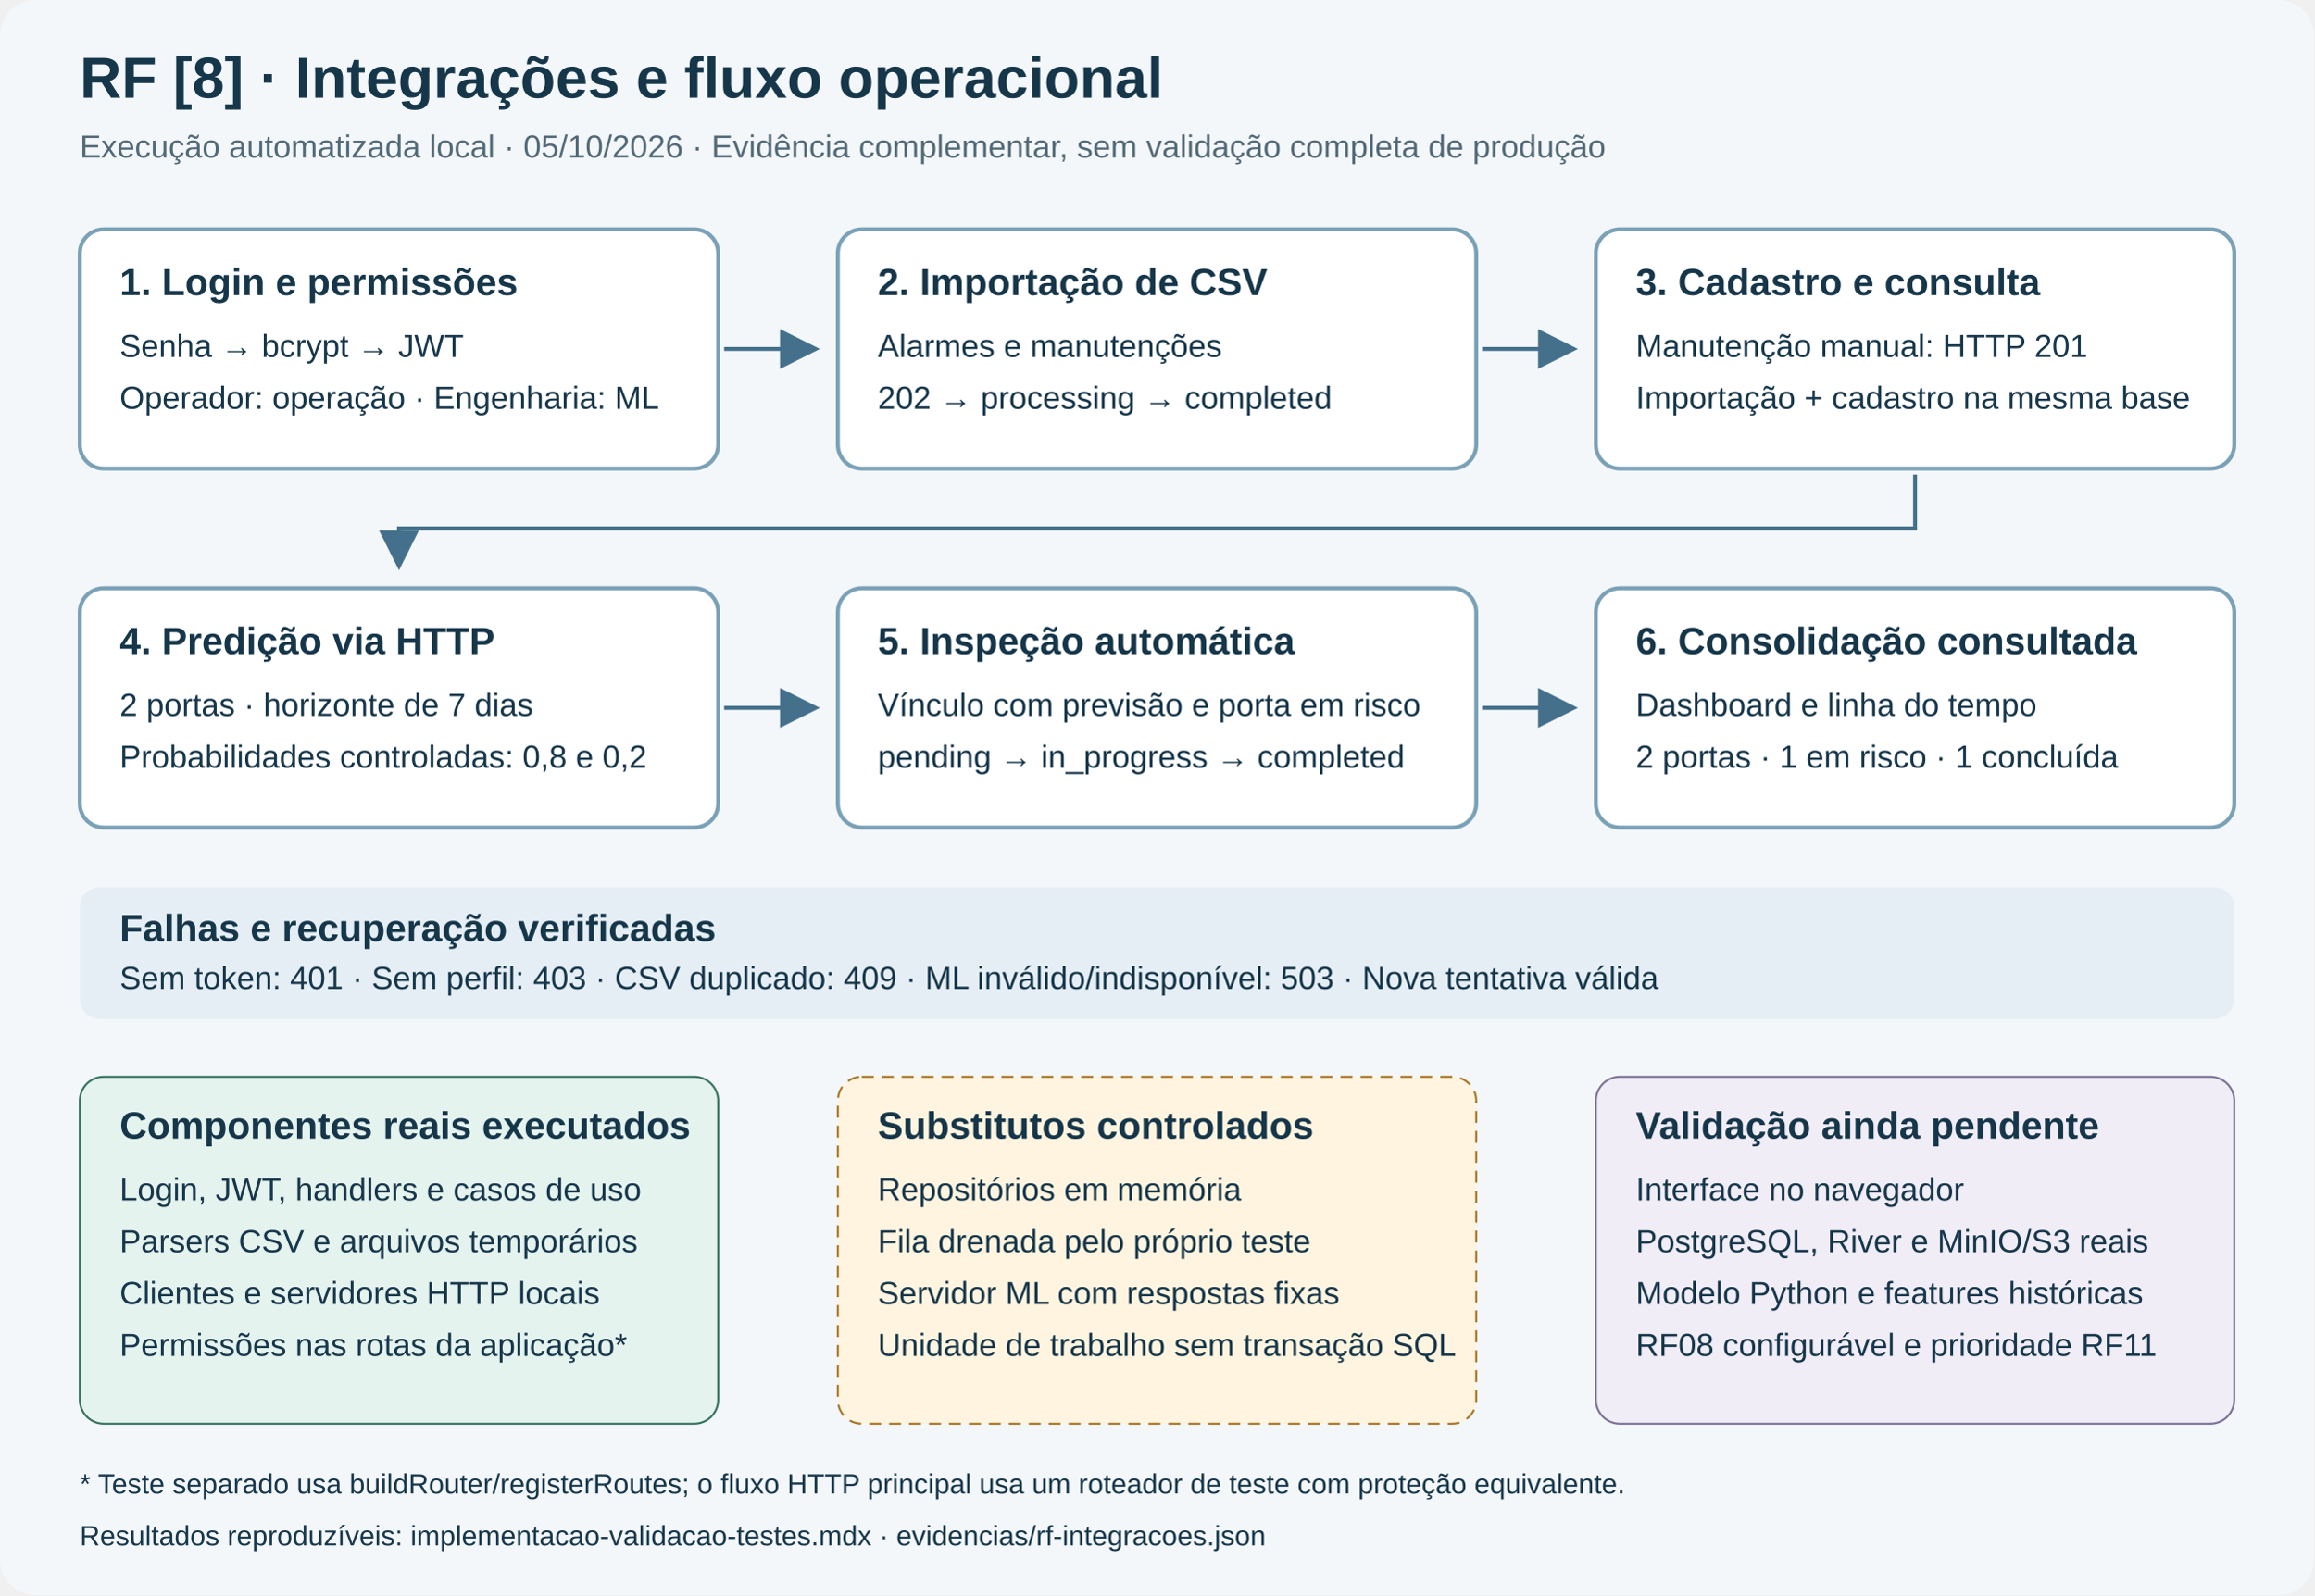
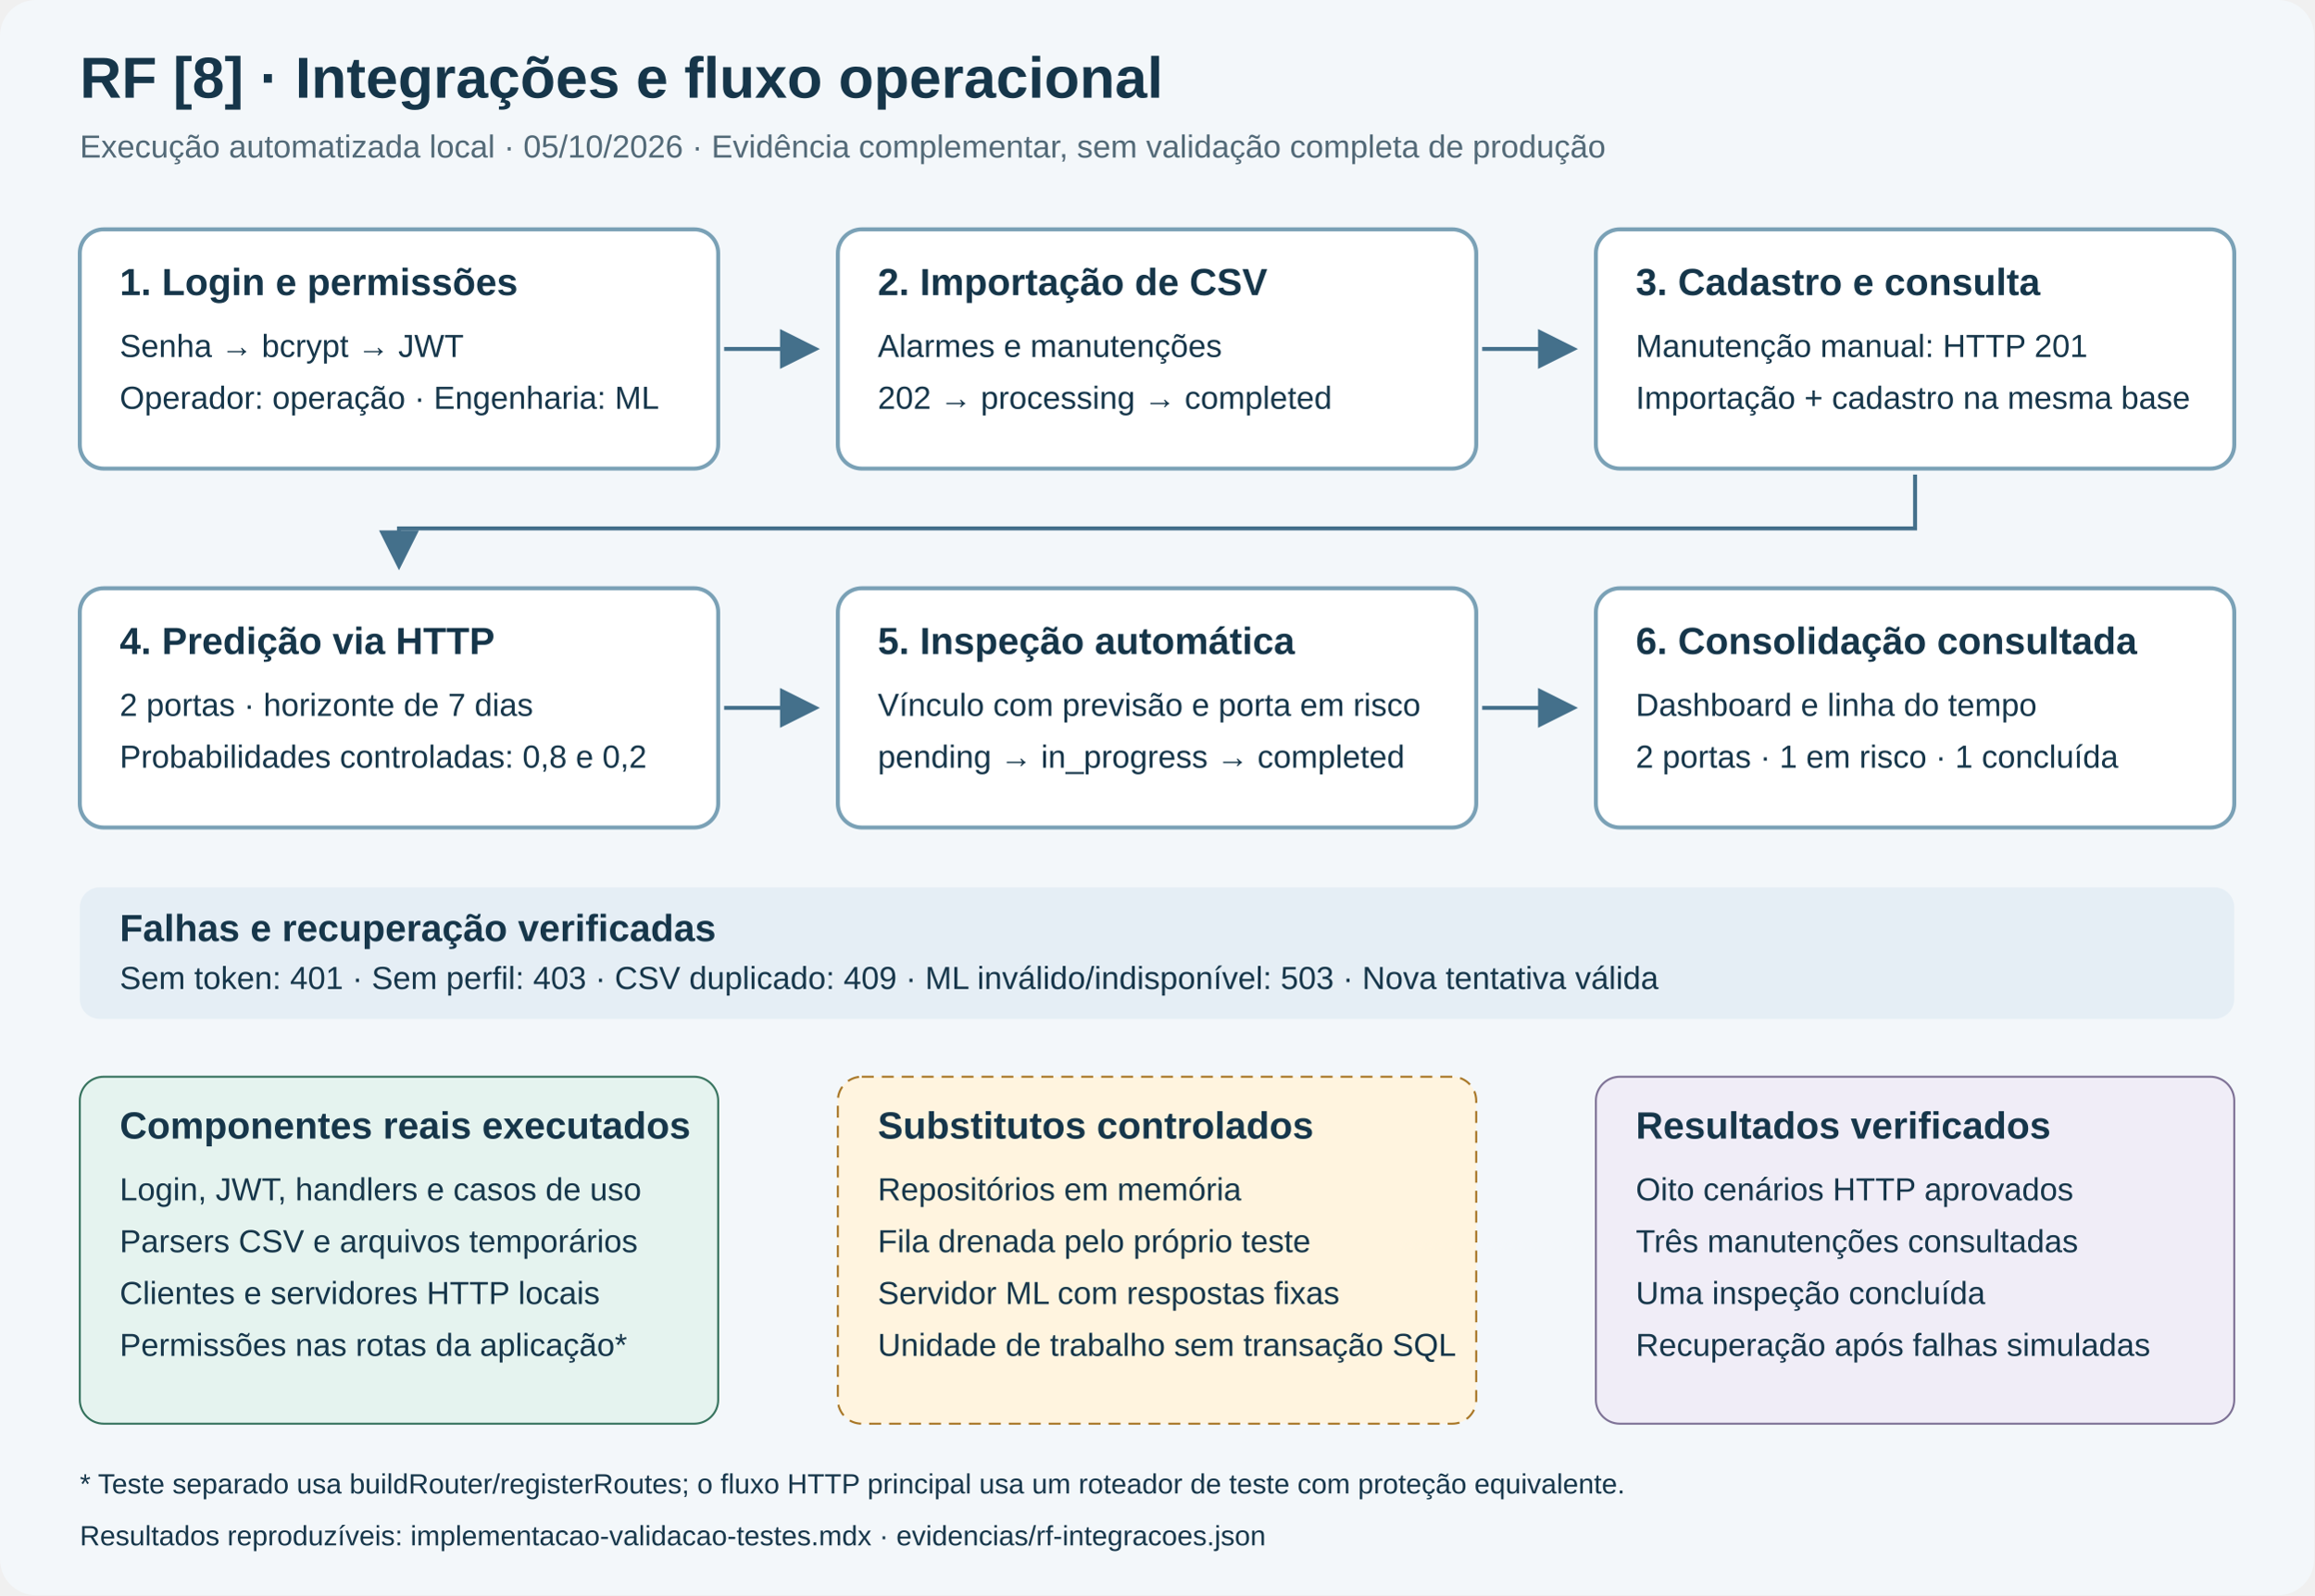
<svg xmlns="http://www.w3.org/2000/svg" width="1160" height="800" viewBox="0 0 1160 800" role="img" aria-labelledby="title desc">
  <defs>
    <marker id="arrow" markerWidth="10" markerHeight="10" refX="8" refY="5" orient="auto">
      <path d="M0 0L10 5L0 10Z" fill="#44708b" />
    </marker>
    <style>
      text { font-family: Arial, sans-serif; fill: #16364a; }
      .heading { font-size: 29px; font-weight: 700; }
      .subtitle { font-size: 16px; fill: #526977; }
      .label { font-size: 19px; font-weight: 700; }
      .body { font-size: 16px; }
      .small { font-size: 14px; }
      .node { fill: #fff; stroke: #7aa1b6; stroke-width: 2; }
      .link { fill: none; stroke: #44708b; stroke-width: 2; marker-end: url(#arrow); }
    </style>
  </defs>
  <rect width="1160" height="800" rx="18" fill="#f3f7fa" />
  <text x="40" y="49" class="heading">RF [8] · Integrações e fluxo operacional</text>
  <text x="40" y="79" class="subtitle">Execução automatizada local · 05/10/2026 · Evidência complementar, sem validação completa de produção</text>
  <rect x="40" y="115" width="320" height="120" rx="12" class="node" />
  <text x="60" y="148" class="label">1. Login e permissões</text>
  <text x="60" y="179" class="body">Senha → bcrypt → JWT</text>
  <text x="60" y="205" class="body">Operador: operação · Engenharia: ML</text>
  <path d="M363 175H407" class="link" />
  <rect x="420" y="115" width="320" height="120" rx="12" class="node" />
  <text x="440" y="148" class="label">2. Importação de CSV</text>
  <text x="440" y="179" class="body">Alarmes e manutenções</text>
  <text x="440" y="205" class="body">202 → processing → completed</text>
  <path d="M743 175H787" class="link" />
  <rect x="800" y="115" width="320" height="120" rx="12" class="node" />
  <text x="820" y="148" class="label">3. Cadastro e consulta</text>
  <text x="820" y="179" class="body">Manutenção manual: HTTP 201</text>
  <text x="820" y="205" class="body">Importação + cadastro na mesma base</text>
  <path d="M960 238V265H200V282" class="link" />
  <rect x="40" y="295" width="320" height="120" rx="12" class="node" />
  <text x="60" y="328" class="label">4. Predição via HTTP</text>
  <text x="60" y="359" class="body">2 portas · horizonte de 7 dias</text>
  <text x="60" y="385" class="body">Probabilidades controladas: 0,8 e 0,2</text>
  <path d="M363 355H407" class="link" />
  <rect x="420" y="295" width="320" height="120" rx="12" class="node" />
  <text x="440" y="328" class="label">5. Inspeção automática</text>
  <text x="440" y="359" class="body">Vínculo com previsão e porta em risco</text>
  <text x="440" y="385" class="body">pending → in_progress → completed</text>
  <path d="M743 355H787" class="link" />
  <rect x="800" y="295" width="320" height="120" rx="12" class="node" />
  <text x="820" y="328" class="label">6. Consolidação consultada</text>
  <text x="820" y="359" class="body">Dashboard e linha do tempo</text>
  <text x="820" y="385" class="body">2 portas · 1 em risco · 1 concluída</text>
  <rect x="40" y="445" width="1080" height="66" rx="10" fill="#e5eef5" />
  <text x="60" y="472" class="label">Falhas e recuperação verificadas</text>
  <text x="60" y="496" class="body">Sem token: 401 · Sem perfil: 403 · CSV duplicado: 409 · ML inválido/indisponível: 503 · Nova tentativa válida</text>
  <rect x="40" y="540" width="320" height="174" rx="12" fill="#e5f3ef" stroke="#35725d" />
  <text x="60" y="571" class="label">Componentes reais executados</text>
  <text x="60" y="602" class="body">Login, JWT, handlers e casos de uso</text>
  <text x="60" y="628" class="body">Parsers CSV e arquivos temporários</text>
  <text x="60" y="654" class="body">Clientes e servidores HTTP locais</text>
  <text x="60" y="680" class="body">Permissões nas rotas da aplicação*</text>
  <rect x="420" y="540" width="320" height="174" rx="12" fill="#fff4df" stroke="#a77524" stroke-dasharray="6 4" />
  <text x="440" y="571" class="label">Substitutos controlados</text>
  <text x="440" y="602" class="body">Repositórios em memória</text>
  <text x="440" y="628" class="body">Fila drenada pelo próprio teste</text>
  <text x="440" y="654" class="body">Servidor ML com respostas fixas</text>
  <text x="440" y="680" class="body">Unidade de trabalho sem transação SQL</text>
  <rect x="800" y="540" width="320" height="174" rx="12" fill="#f0edf7" stroke="#7d7195" />
-   <text x="820" y="571" class="label">Validação ainda pendente</text>
-   <text x="820" y="602" class="body">Interface no navegador</text>
-   <text x="820" y="628" class="body">PostgreSQL, River e MinIO/S3 reais</text>
-   <text x="820" y="654" class="body">Modelo Python e features históricas</text>
-   <text x="820" y="680" class="body">RF08 configurável e prioridade RF11</text>
+   <text x="820" y="571" class="label">Resultados verificados</text>
+   <text x="820" y="602" class="body">Oito cenários HTTP aprovados</text>
+   <text x="820" y="628" class="body">Três manutenções consultadas</text>
+   <text x="820" y="654" class="body">Uma inspeção concluída</text>
+   <text x="820" y="680" class="body">Recuperação após falhas simuladas</text>
  <text x="40" y="749" class="small">* Teste separado usa buildRouter/registerRoutes; o fluxo HTTP principal usa um roteador de teste com proteção equivalente.</text>
  <text x="40" y="775" class="small">Resultados reproduzíveis: implementacao-validacao-testes.mdx · evidencias/rf-integracoes.json</text>
</svg>
